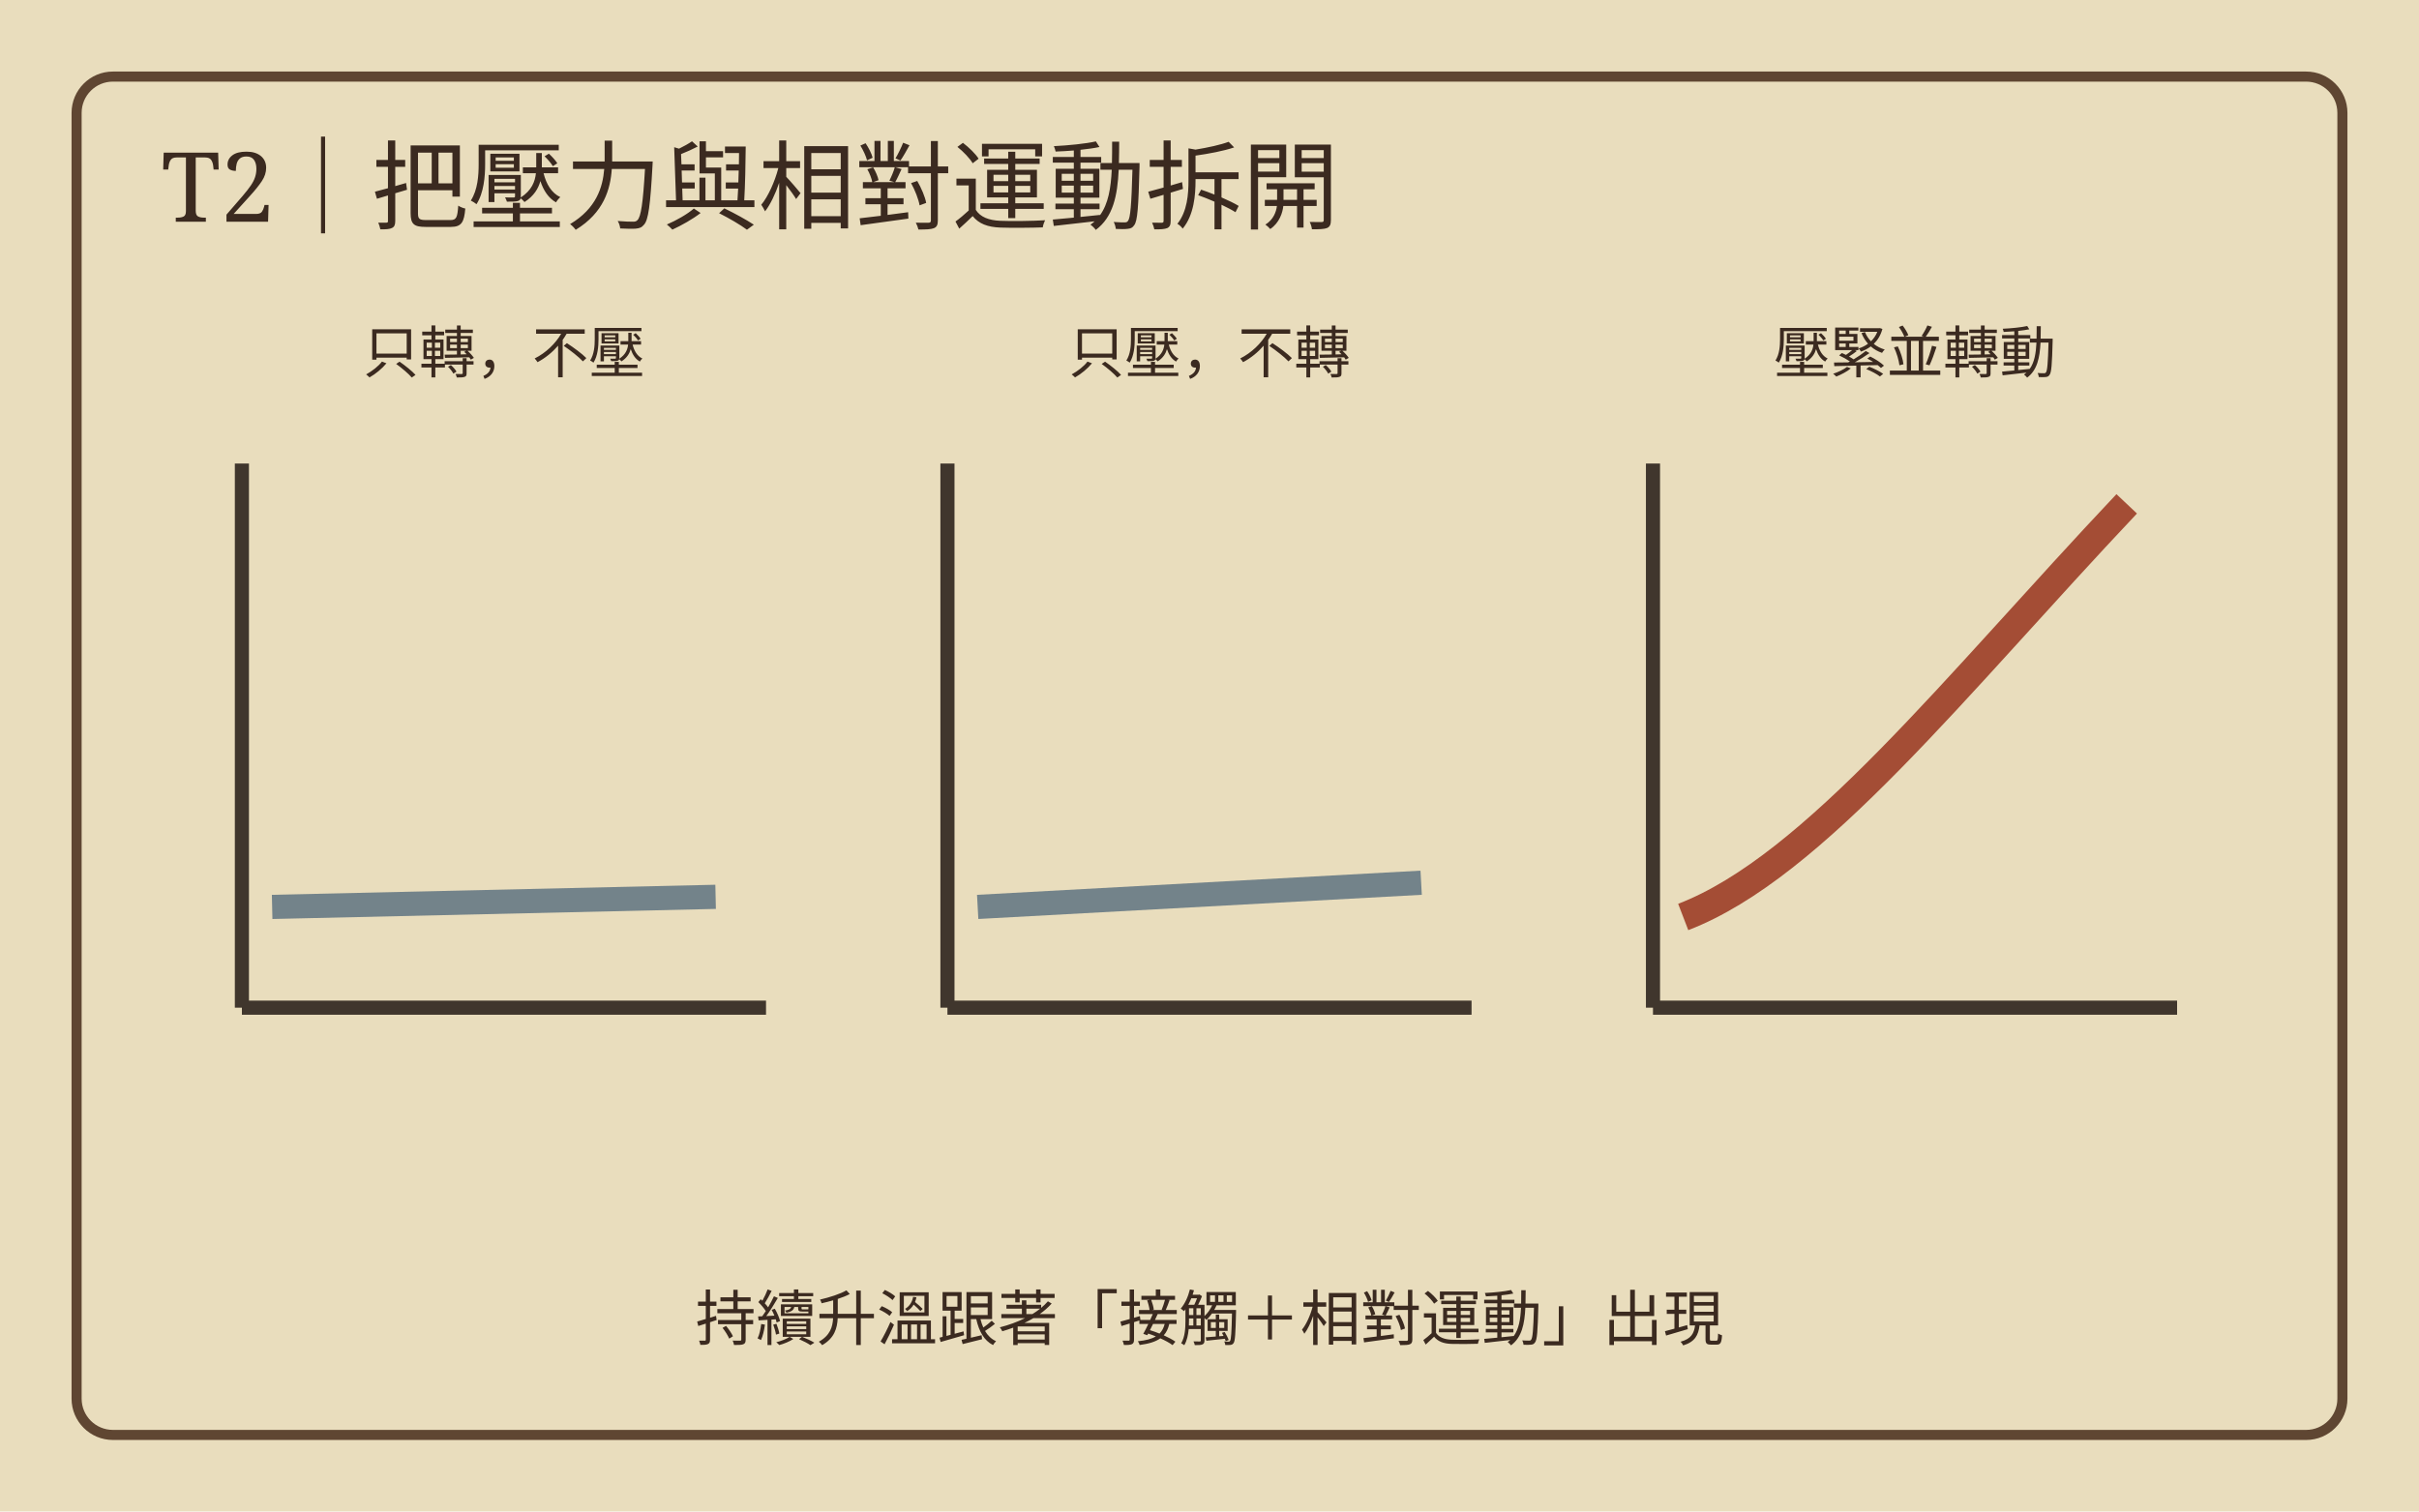
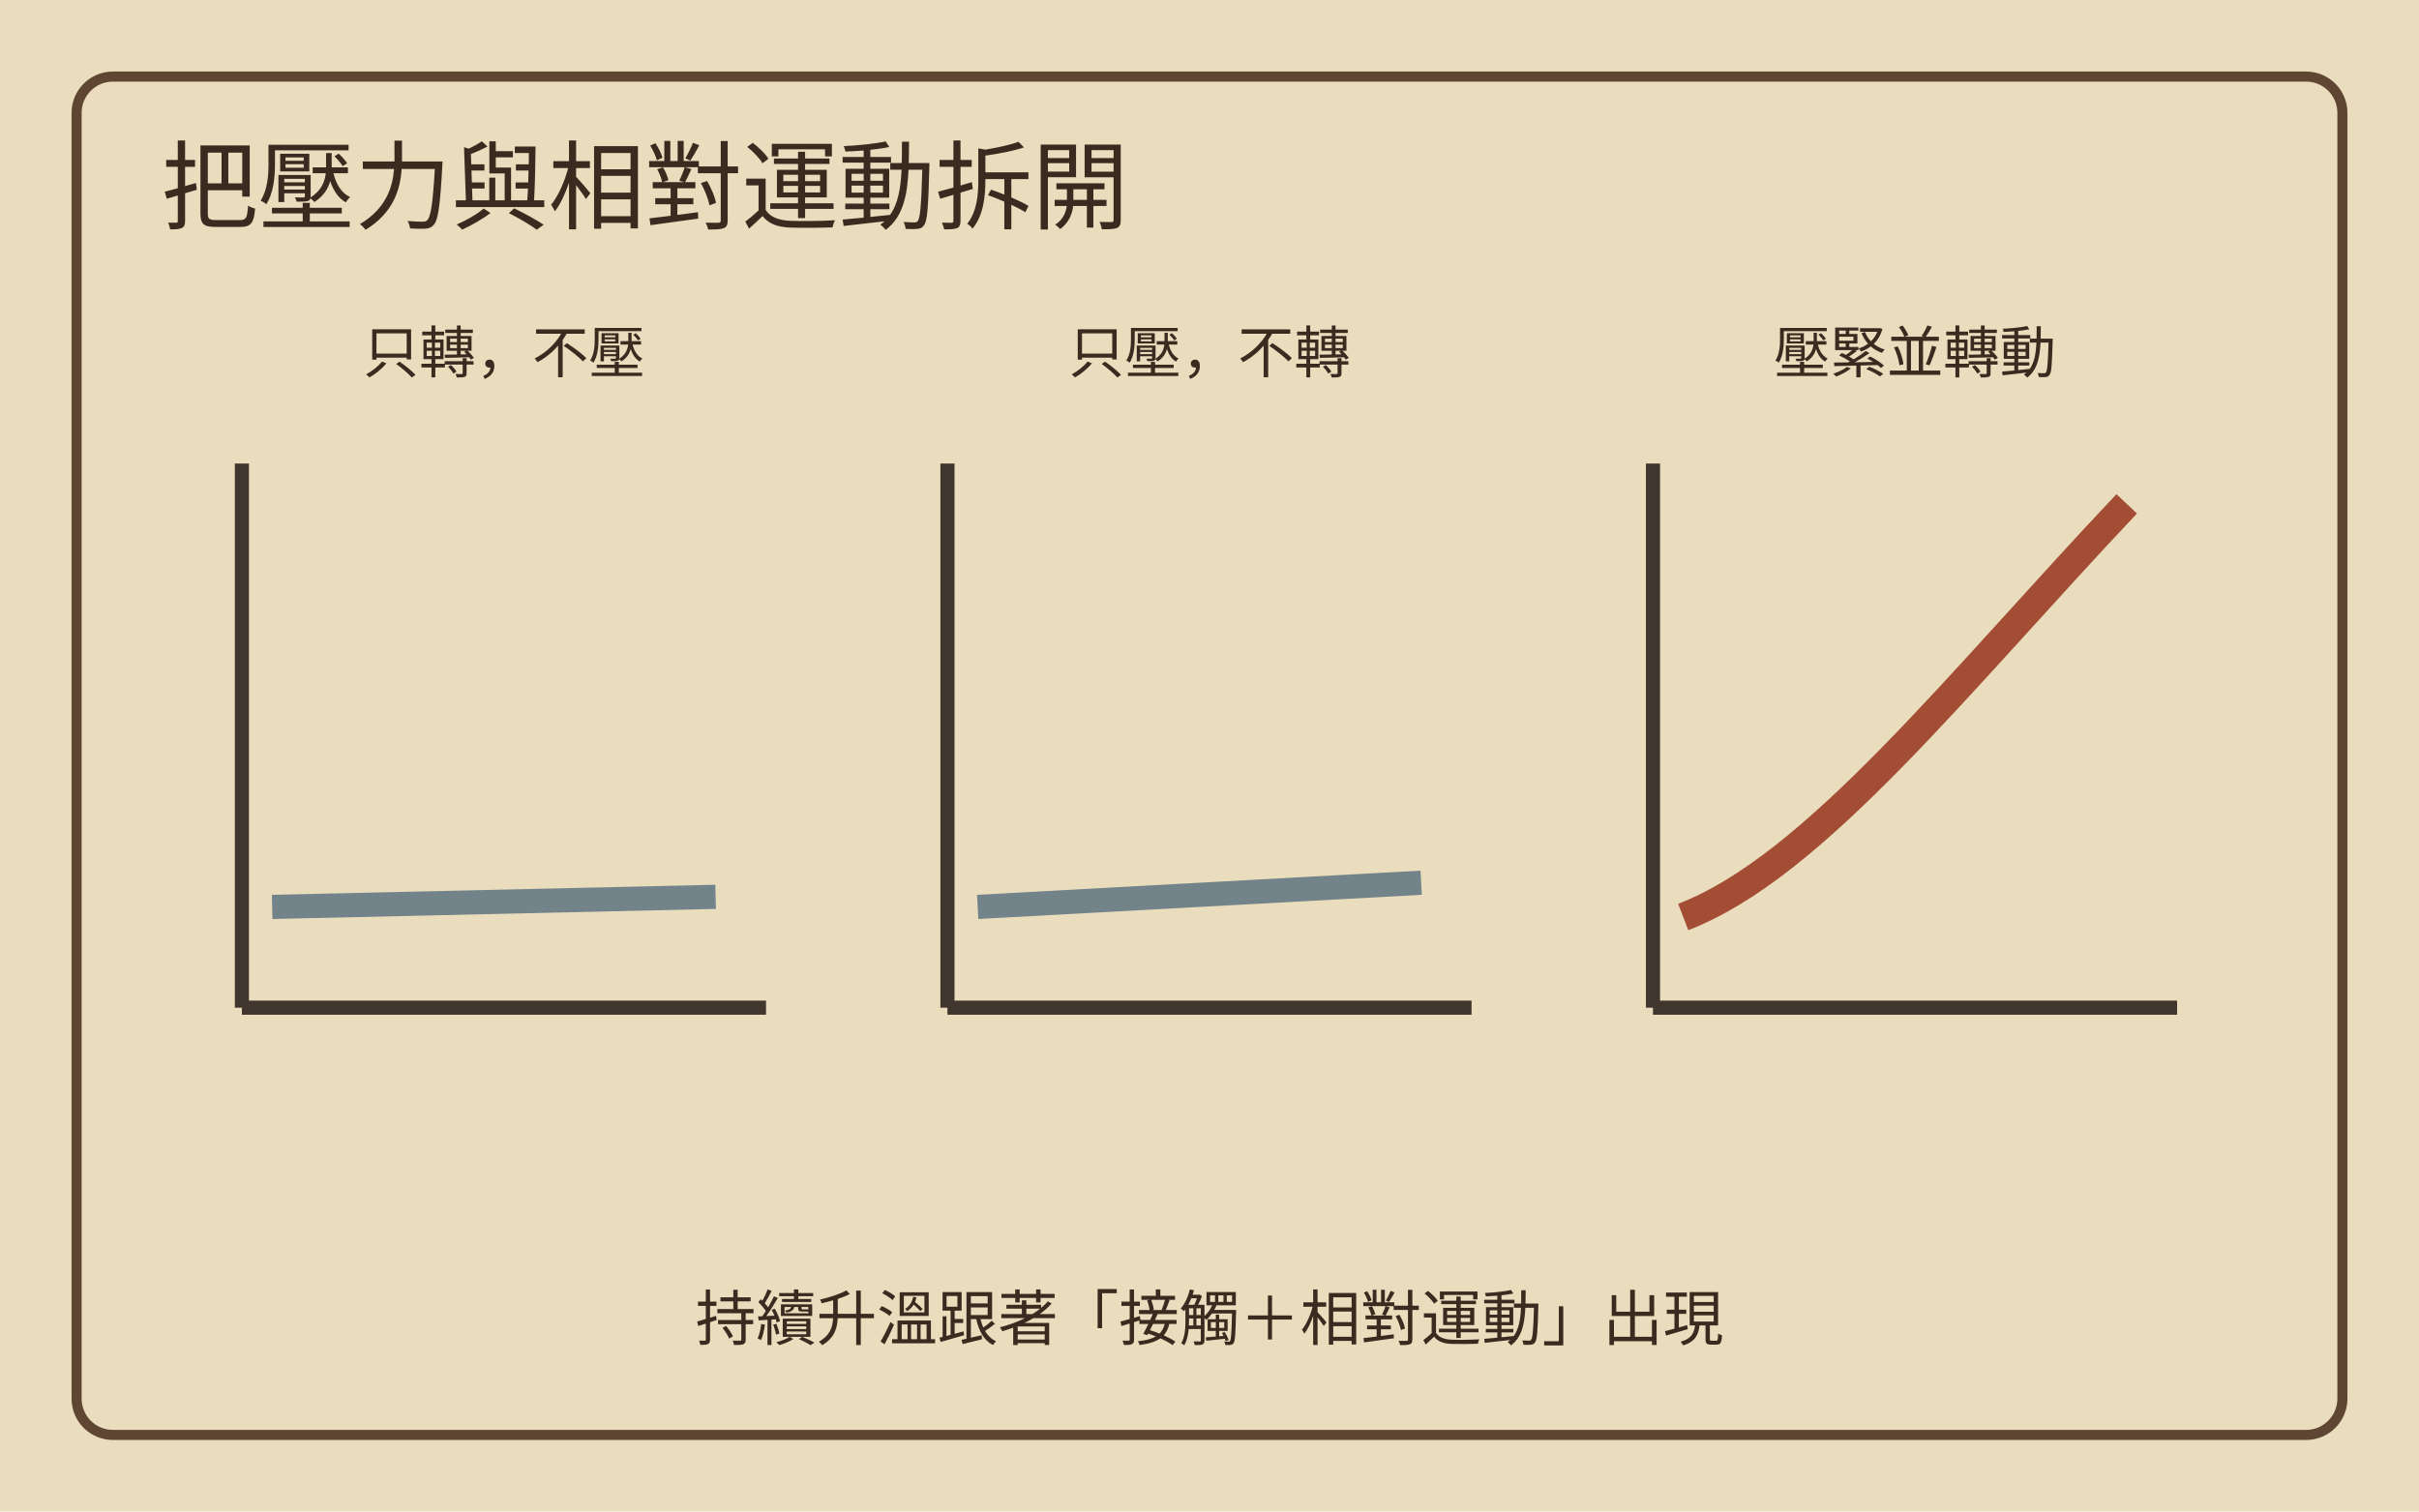
<svg xmlns="http://www.w3.org/2000/svg" width="1200" height="750" viewBox="0 0 1200 750" role="img" aria-labelledby="t d">
  <rect width="1200" height="750" fill="#e9ddbd" />
  <rect x="38" y="38" width="1124" height="674" rx="18" fill="none" stroke="#5f4632" stroke-width="5" />
-   <text x="80" y="110" font-family="serif" font-size="48" fill="#3b2a20">T2｜把壓力與相對運動拆開</text>
+   <text x="80" y="110" font-family="serif" font-size="48" fill="#3b2a20">把壓力與相對運動拆開</text>
  <g font-family="sans-serif" font-size="28" text-anchor="middle" fill="#3b2a20">
    <text x="250" y="185">只轉，不壓</text>
    <text x="600" y="185">只壓，不轉</text>
    <text x="950" y="185">壓緊並轉動</text>
  </g>
  <g fill="none" stroke="#40362d" stroke-width="7">
    <path d="M120 500V230M120 500h260" />
    <path d="M470 500V230M470 500h260" />
    <path d="M820 500V230M820 500h260" />
  </g>
  <path d="M135 450l220-5" stroke="#73838a" stroke-width="12" />
  <path d="M485 450l220-12" stroke="#73838a" stroke-width="12" />
  <path d="M835 455C900 430 970 340 1055 250" fill="none" stroke="#a44d35" stroke-width="14" />
  <text x="600" y="665" text-anchor="middle" font-family="sans-serif" font-size="30" fill="#3b2a20">持續升溫跟著「接觸＋相對運動」出現</text>
</svg>
